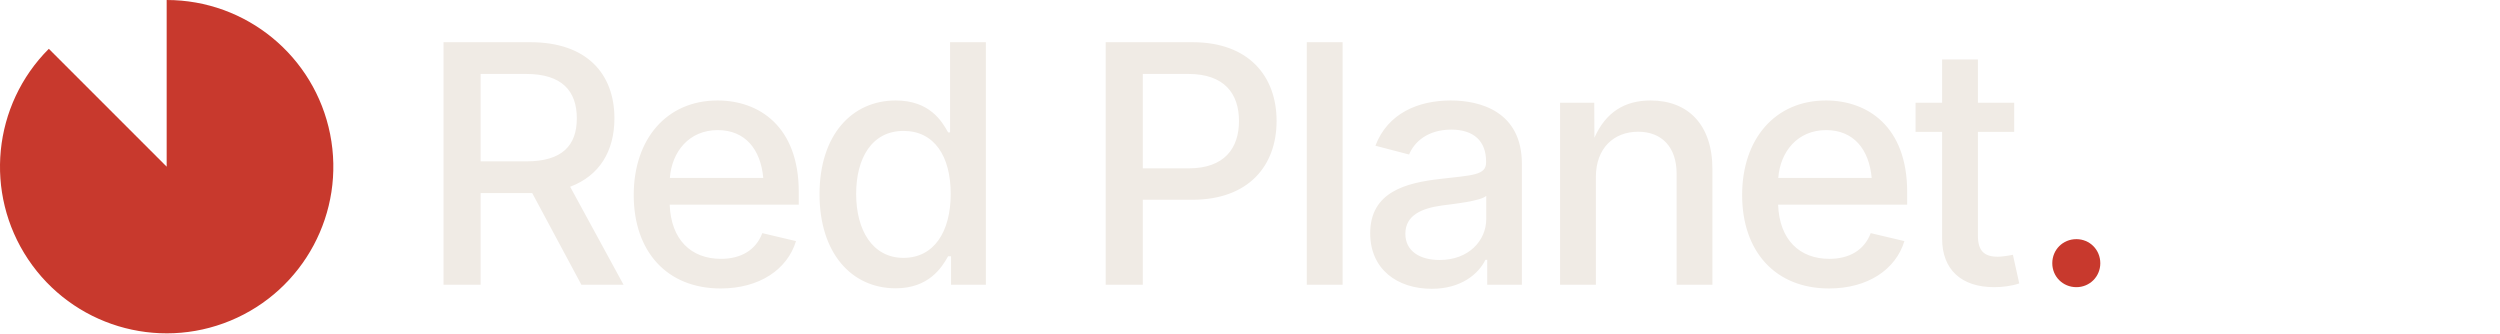
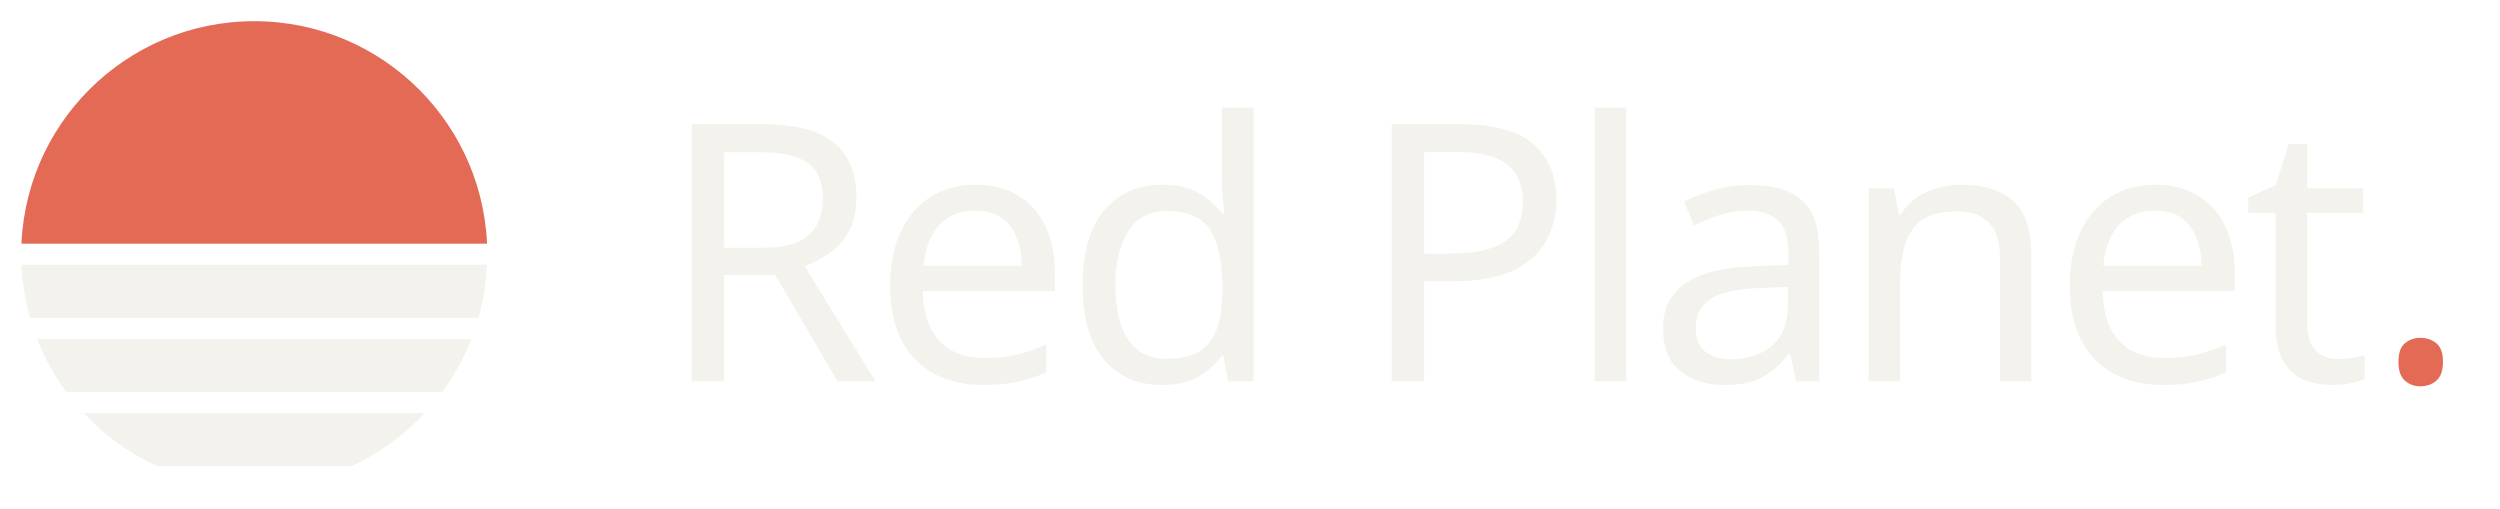
- <svg xmlns="http://www.w3.org/2000/svg" viewBox="0 0 720 96" width="720" height="96">
-   <g transform="scale(0.4)">
-     <path d="M120 0A120 120 0 1 1 35.147 35.147L120 120Z" fill="#C8392D" />
+ <svg xmlns="http://www.w3.org/2000/svg" width="236" height="48" viewBox="0 0 236 48">
+   <defs>
+     <clipPath id="disc">
+       <circle cx="24" cy="24" r="22" />
+     </clipPath>
+   </defs>
+   <g clip-path="url(#disc)">
+     <rect x="0" y="0" width="48" height="23" fill="#E36A55" />
+     <rect x="0" y="25" width="48" height="5" fill="#F3F2ED" />
+     <rect x="0" y="32" width="48" height="5" fill="#F3F2ED" />
+     <rect x="0" y="39" width="48" height="5" fill="#F3F2ED" />
+     <rect x="0" y="46" width="48" height="2" fill="#F3F2ED" />
  </g>
-   <text x="120" y="82" font-family="Inter, 'Segoe UI', system-ui, sans-serif" font-weight="500" font-size="96" letter-spacing="-2.88" fill="#F0EBE5">Red Planet<tspan fill="#C8392D">.</tspan>
+   <text x="62" y="36" font-family="Geist, system-ui, sans-serif" font-size="34" letter-spacing="-1" fill="#F3F2ED">Red Planet<tspan fill="#E36A55">.</tspan>
  </text>
</svg>
